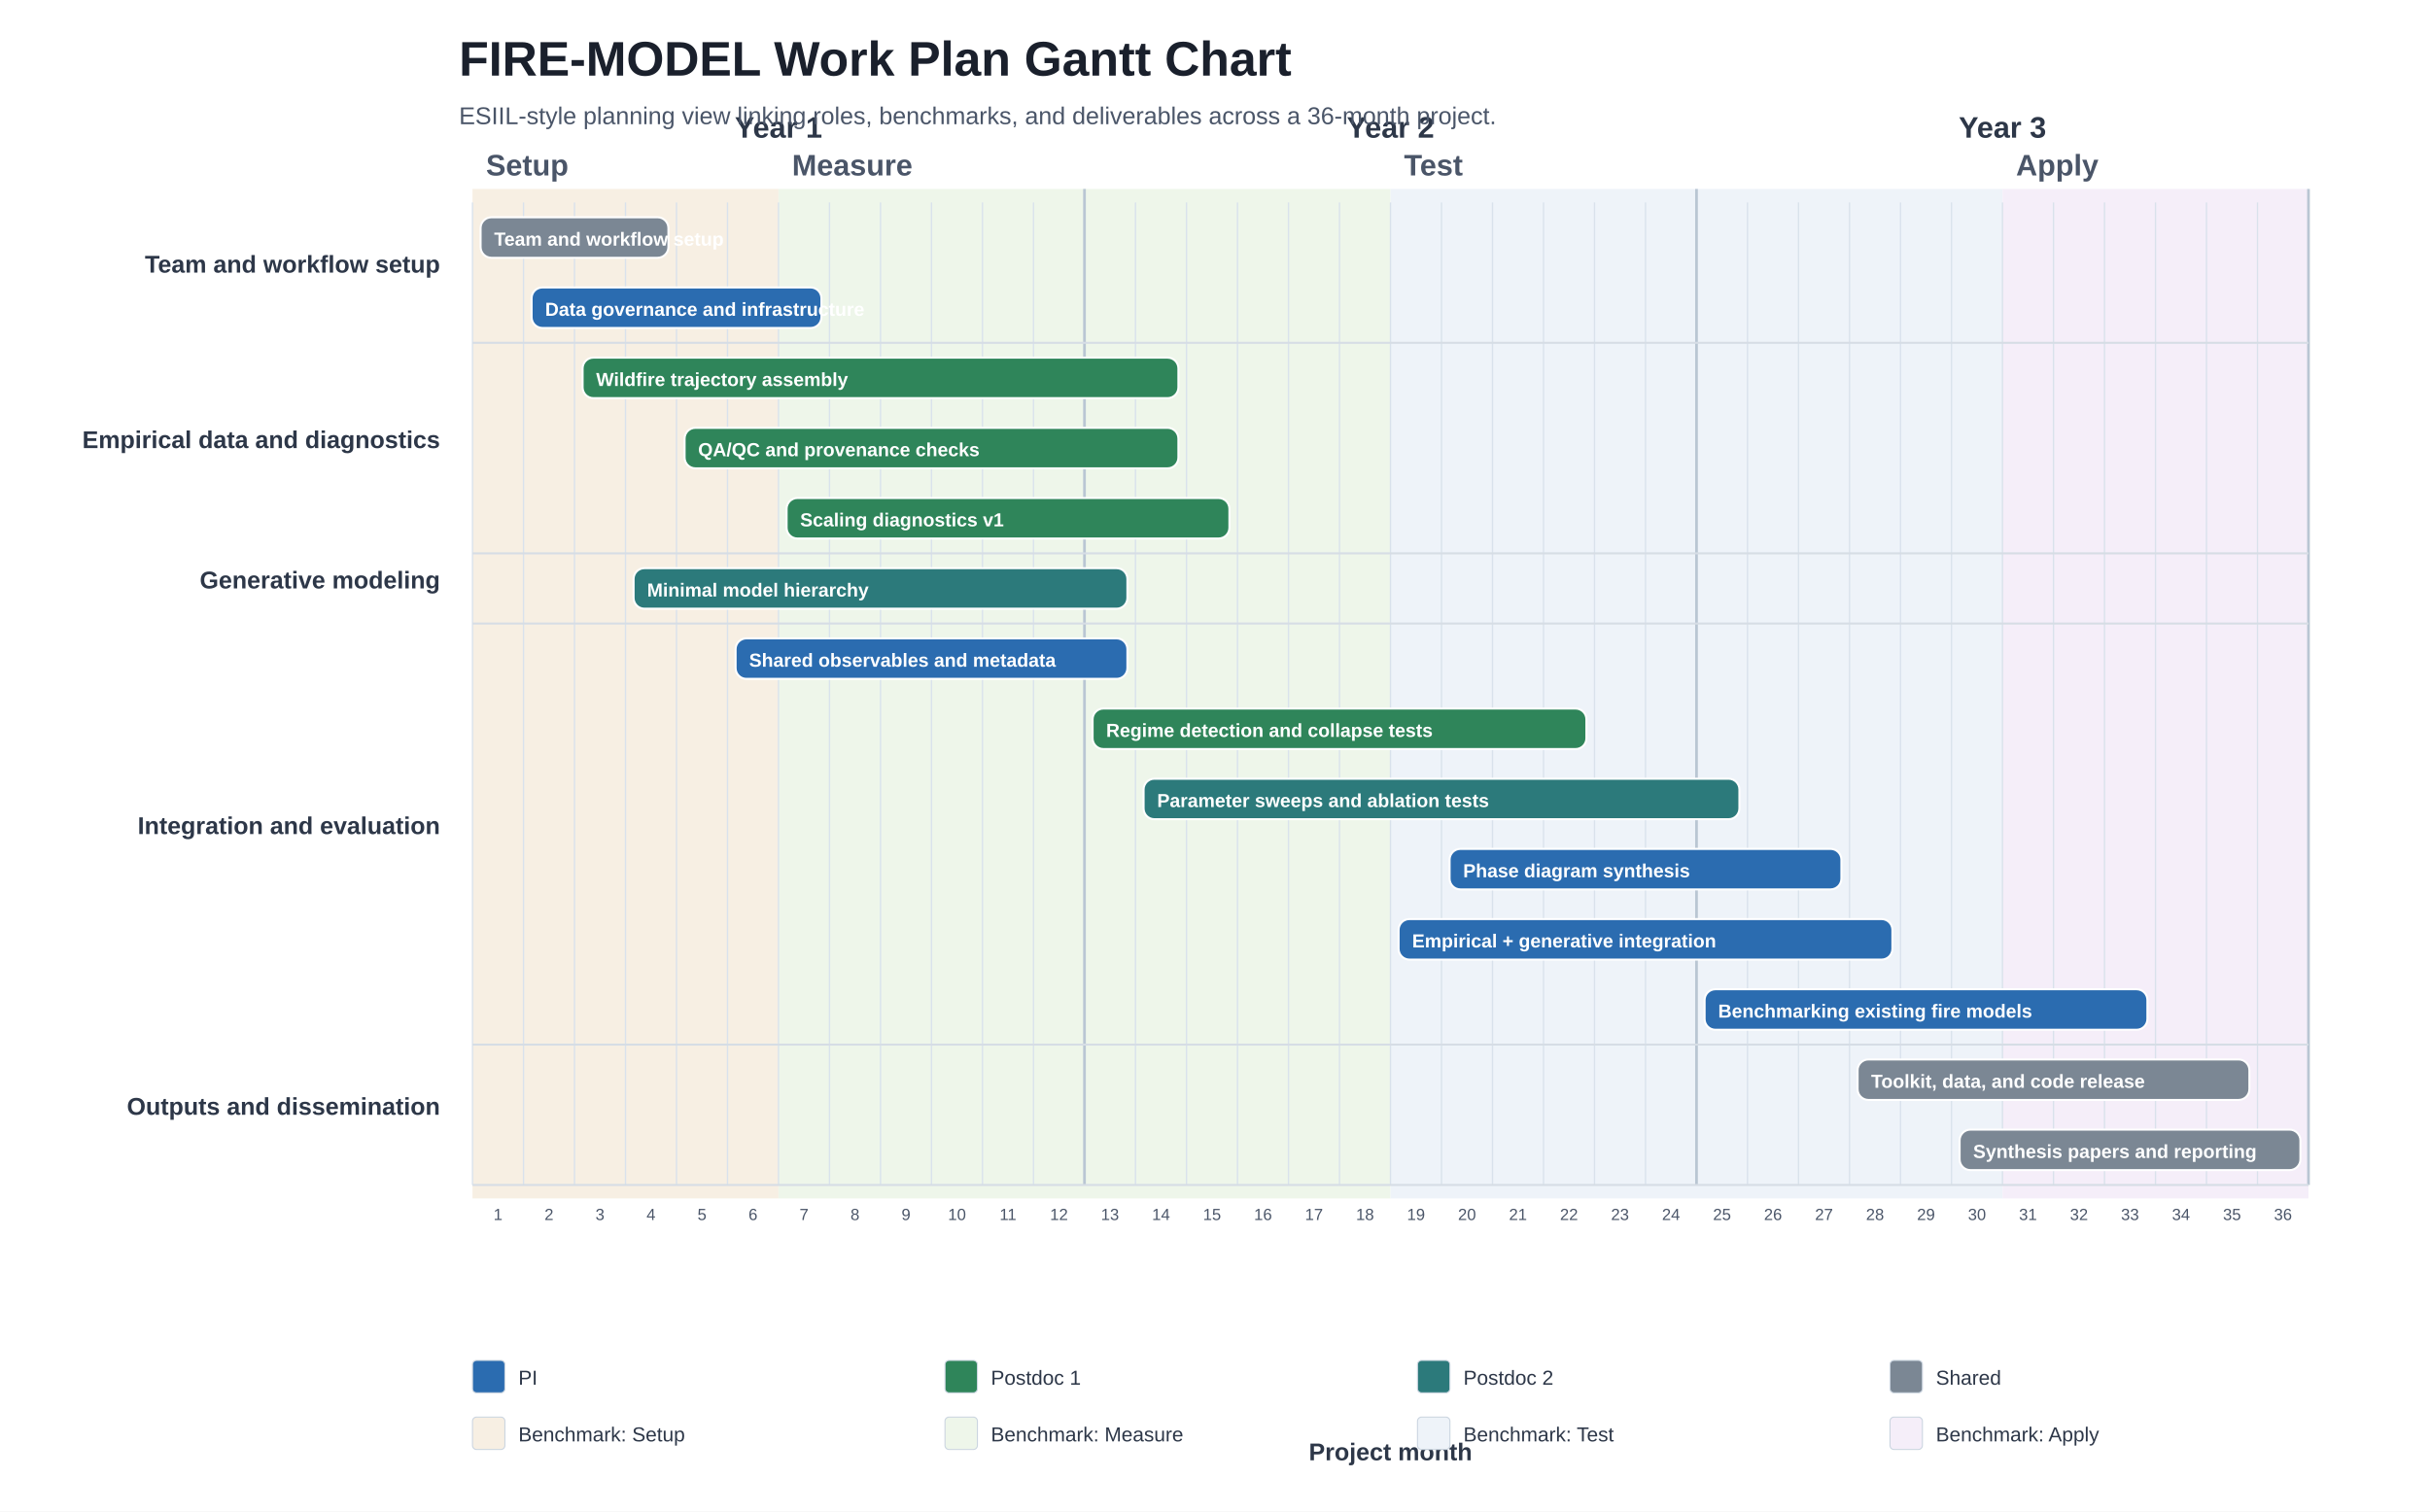
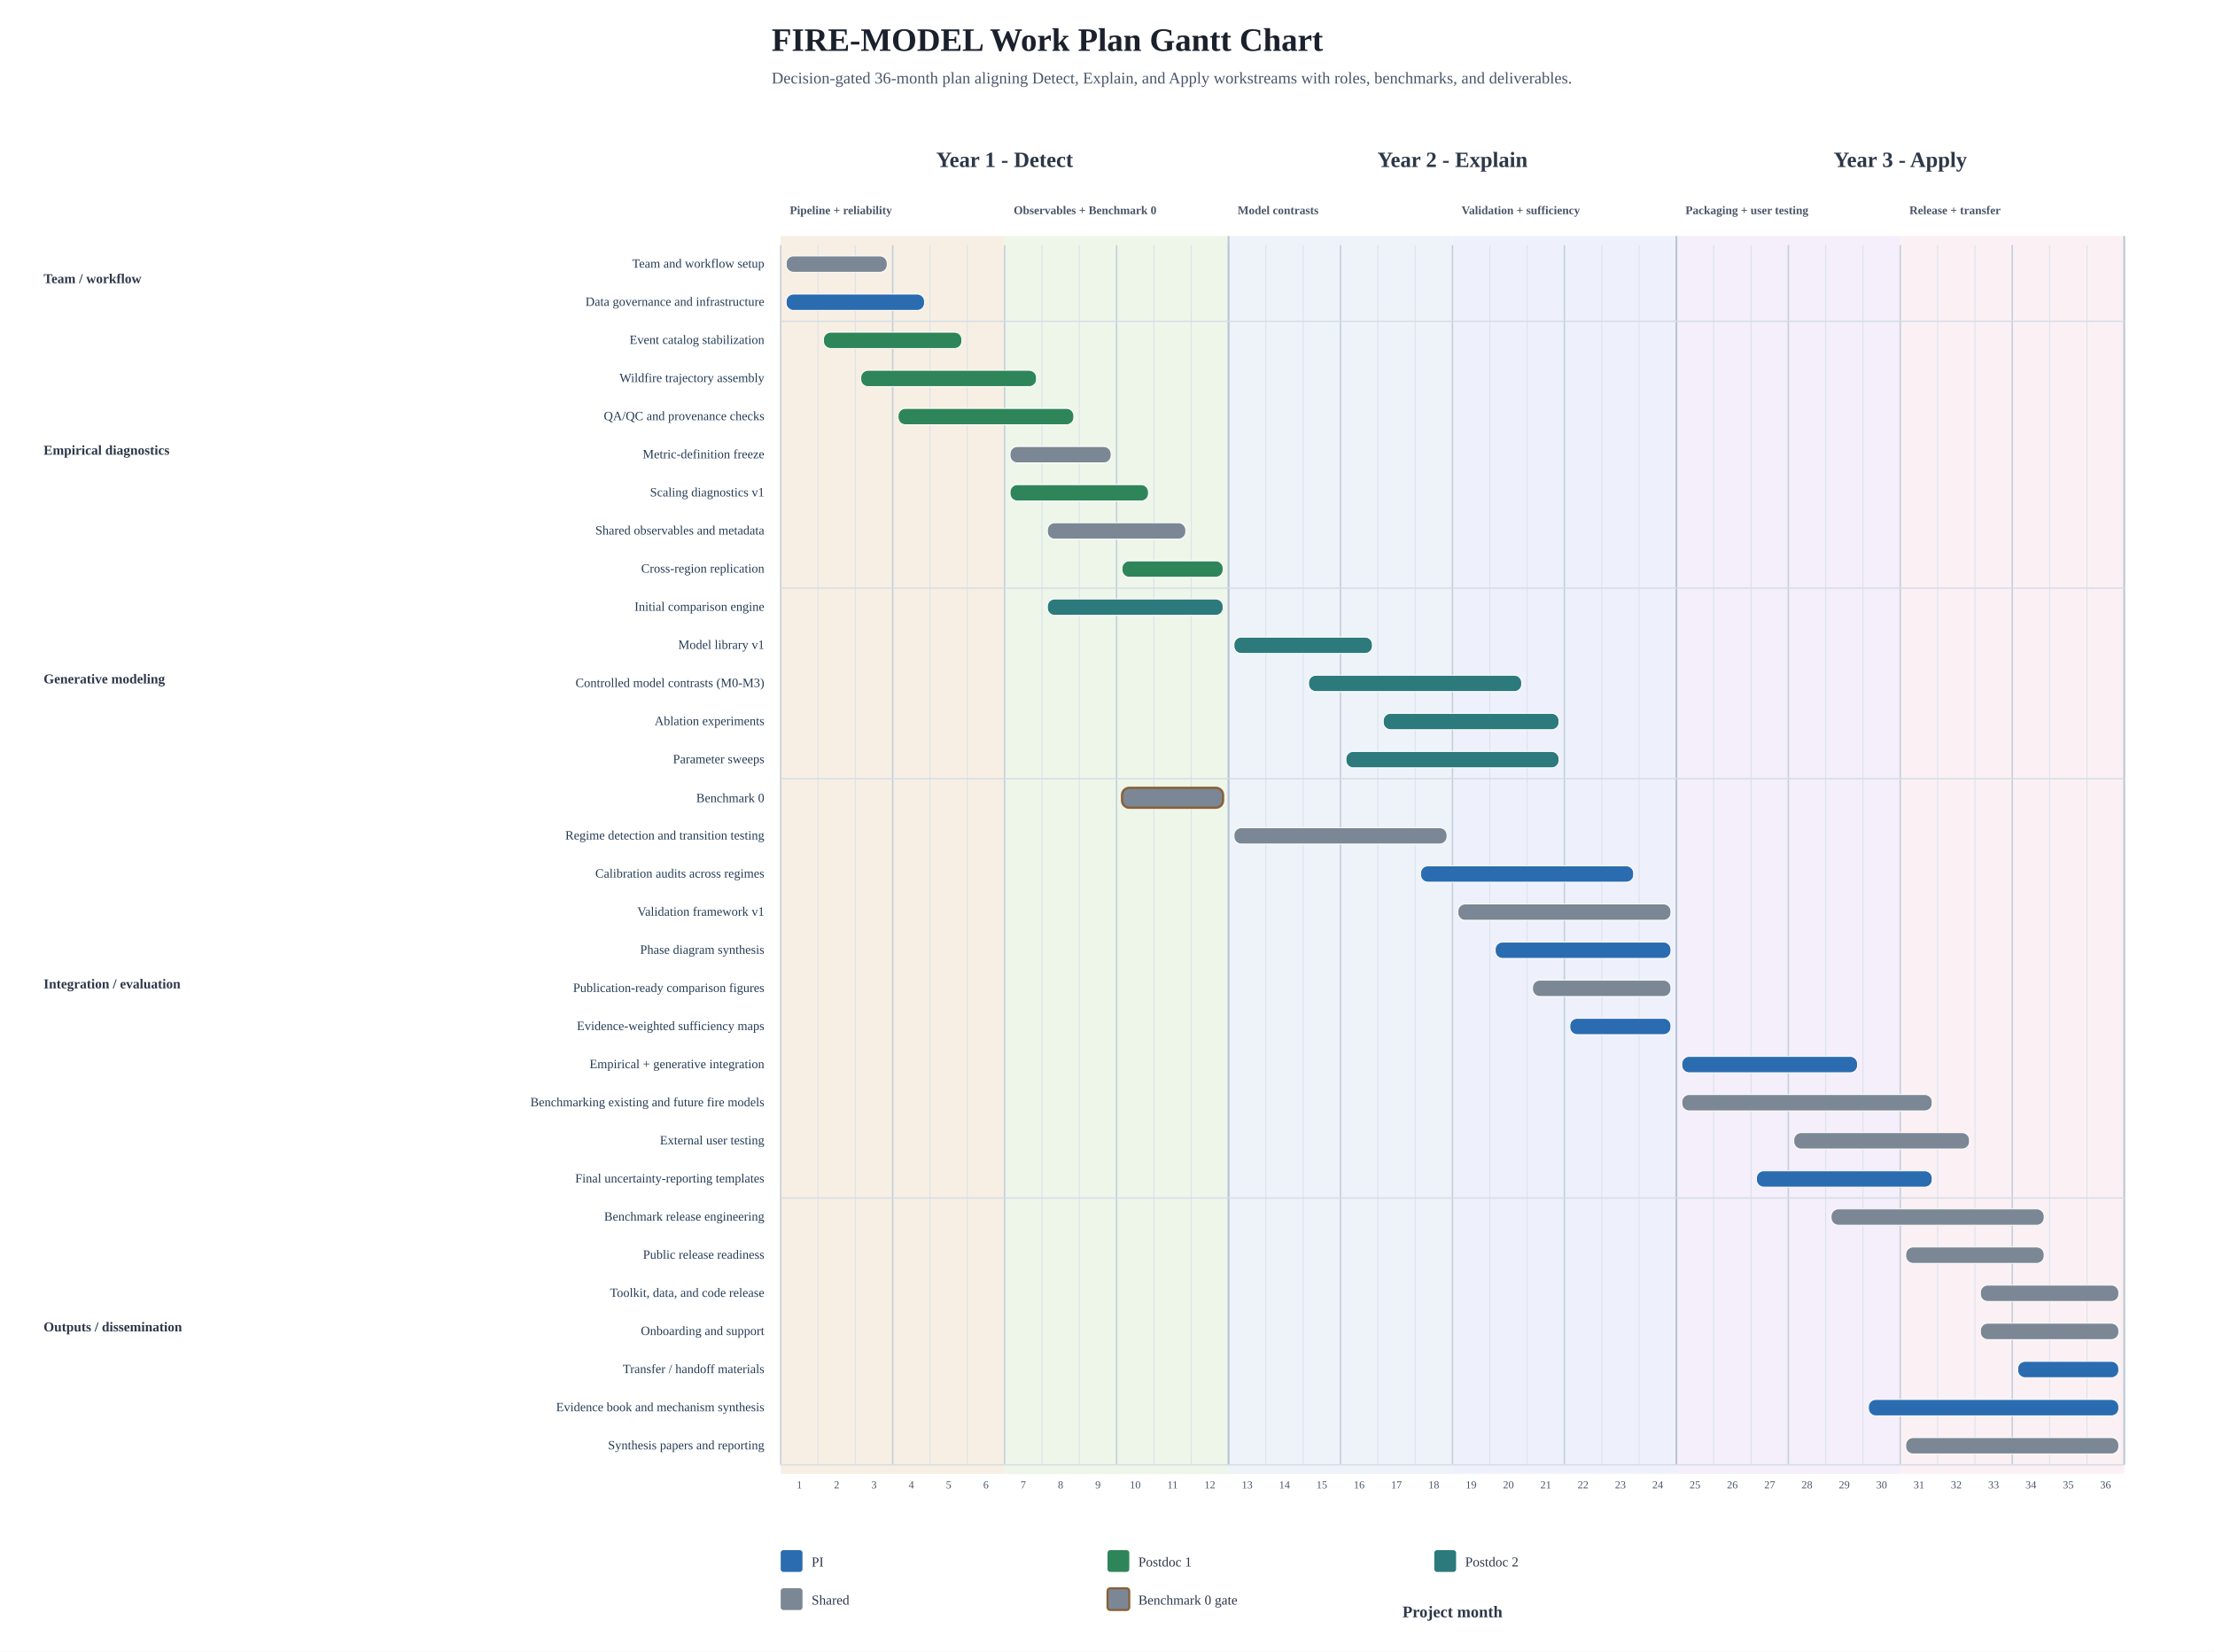
- <svg xmlns="http://www.w3.org/2000/svg" width="1800" height="1120" viewBox="0 0 1800 1120">
+ <svg xmlns="http://www.w3.org/2000/svg" width="2440" height="1820" viewBox="0 0 2440 1820">
  <rect width="100%" height="100%" fill="#ffffff" />
-   <rect x="350.00" y="140.00" width="226.67" height="748.00" fill="#f7efe3" stroke="none" stroke-width="0" rx="0" />
-   <text x="360.00" y="130.00" fill="#4a5568" font-family="Arial, Helvetica, sans-serif" font-size="22" font-weight="700" text-anchor="start">Setup</text>
-   <rect x="576.67" y="140.00" width="453.33" height="748.00" fill="#eef6ea" stroke="none" stroke-width="0" rx="0" />
-   <text x="586.67" y="130.00" fill="#4a5568" font-family="Arial, Helvetica, sans-serif" font-size="22" font-weight="700" text-anchor="start">Measure</text>
-   <rect x="1030.00" y="140.00" width="453.33" height="748.00" fill="#eef3f9" stroke="none" stroke-width="0" rx="0" />
-   <text x="1040.00" y="130.00" fill="#4a5568" font-family="Arial, Helvetica, sans-serif" font-size="22" font-weight="700" text-anchor="start">Test</text>
-   <rect x="1483.33" y="140.00" width="226.67" height="748.00" fill="#f5eef9" stroke="none" stroke-width="0" rx="0" />
-   <text x="1493.33" y="130.00" fill="#4a5568" font-family="Arial, Helvetica, sans-serif" font-size="22" font-weight="700" text-anchor="start">Apply</text>
-   <line x1="350.00" y1="150.00" x2="350.00" y2="878.00" stroke="#d9e2ec" stroke-width="1" />
-   <text x="368.89" y="904.00" fill="#4a5568" font-family="Arial, Helvetica, sans-serif" font-size="12" font-weight="400" text-anchor="middle">1</text>
-   <line x1="387.78" y1="150.00" x2="387.78" y2="878.00" stroke="#d9e2ec" stroke-width="1" />
-   <text x="406.67" y="904.00" fill="#4a5568" font-family="Arial, Helvetica, sans-serif" font-size="12" font-weight="400" text-anchor="middle">2</text>
-   <line x1="425.56" y1="150.00" x2="425.56" y2="878.00" stroke="#d9e2ec" stroke-width="1" />
-   <text x="444.44" y="904.00" fill="#4a5568" font-family="Arial, Helvetica, sans-serif" font-size="12" font-weight="400" text-anchor="middle">3</text>
-   <line x1="463.33" y1="150.00" x2="463.33" y2="878.00" stroke="#d9e2ec" stroke-width="1" />
-   <text x="482.22" y="904.00" fill="#4a5568" font-family="Arial, Helvetica, sans-serif" font-size="12" font-weight="400" text-anchor="middle">4</text>
-   <line x1="501.11" y1="150.00" x2="501.11" y2="878.00" stroke="#d9e2ec" stroke-width="1" />
-   <text x="520.00" y="904.00" fill="#4a5568" font-family="Arial, Helvetica, sans-serif" font-size="12" font-weight="400" text-anchor="middle">5</text>
-   <line x1="538.89" y1="150.00" x2="538.89" y2="878.00" stroke="#d9e2ec" stroke-width="1" />
-   <text x="557.78" y="904.00" fill="#4a5568" font-family="Arial, Helvetica, sans-serif" font-size="12" font-weight="400" text-anchor="middle">6</text>
-   <line x1="576.67" y1="150.00" x2="576.67" y2="878.00" stroke="#d9e2ec" stroke-width="1" />
-   <text x="595.56" y="904.00" fill="#4a5568" font-family="Arial, Helvetica, sans-serif" font-size="12" font-weight="400" text-anchor="middle">7</text>
-   <line x1="614.44" y1="150.00" x2="614.44" y2="878.00" stroke="#d9e2ec" stroke-width="1" />
-   <text x="633.33" y="904.00" fill="#4a5568" font-family="Arial, Helvetica, sans-serif" font-size="12" font-weight="400" text-anchor="middle">8</text>
-   <line x1="652.22" y1="150.00" x2="652.22" y2="878.00" stroke="#d9e2ec" stroke-width="1" />
-   <text x="671.11" y="904.00" fill="#4a5568" font-family="Arial, Helvetica, sans-serif" font-size="12" font-weight="400" text-anchor="middle">9</text>
-   <line x1="690.00" y1="150.00" x2="690.00" y2="878.00" stroke="#d9e2ec" stroke-width="1" />
-   <text x="708.89" y="904.00" fill="#4a5568" font-family="Arial, Helvetica, sans-serif" font-size="12" font-weight="400" text-anchor="middle">10</text>
-   <line x1="727.78" y1="150.00" x2="727.78" y2="878.00" stroke="#d9e2ec" stroke-width="1" />
-   <text x="746.67" y="904.00" fill="#4a5568" font-family="Arial, Helvetica, sans-serif" font-size="12" font-weight="400" text-anchor="middle">11</text>
-   <line x1="765.56" y1="150.00" x2="765.56" y2="878.00" stroke="#d9e2ec" stroke-width="1" />
-   <text x="784.44" y="904.00" fill="#4a5568" font-family="Arial, Helvetica, sans-serif" font-size="12" font-weight="400" text-anchor="middle">12</text>
-   <line x1="803.33" y1="150.00" x2="803.33" y2="878.00" stroke="#d9e2ec" stroke-width="1" />
-   <text x="822.22" y="904.00" fill="#4a5568" font-family="Arial, Helvetica, sans-serif" font-size="12" font-weight="400" text-anchor="middle">13</text>
-   <line x1="841.11" y1="150.00" x2="841.11" y2="878.00" stroke="#d9e2ec" stroke-width="1" />
-   <text x="860.00" y="904.00" fill="#4a5568" font-family="Arial, Helvetica, sans-serif" font-size="12" font-weight="400" text-anchor="middle">14</text>
-   <line x1="878.89" y1="150.00" x2="878.89" y2="878.00" stroke="#d9e2ec" stroke-width="1" />
-   <text x="897.78" y="904.00" fill="#4a5568" font-family="Arial, Helvetica, sans-serif" font-size="12" font-weight="400" text-anchor="middle">15</text>
-   <line x1="916.67" y1="150.00" x2="916.67" y2="878.00" stroke="#d9e2ec" stroke-width="1" />
-   <text x="935.56" y="904.00" fill="#4a5568" font-family="Arial, Helvetica, sans-serif" font-size="12" font-weight="400" text-anchor="middle">16</text>
-   <line x1="954.44" y1="150.00" x2="954.44" y2="878.00" stroke="#d9e2ec" stroke-width="1" />
-   <text x="973.33" y="904.00" fill="#4a5568" font-family="Arial, Helvetica, sans-serif" font-size="12" font-weight="400" text-anchor="middle">17</text>
-   <line x1="992.22" y1="150.00" x2="992.22" y2="878.00" stroke="#d9e2ec" stroke-width="1" />
-   <text x="1011.11" y="904.00" fill="#4a5568" font-family="Arial, Helvetica, sans-serif" font-size="12" font-weight="400" text-anchor="middle">18</text>
-   <line x1="1030.00" y1="150.00" x2="1030.00" y2="878.00" stroke="#d9e2ec" stroke-width="1" />
-   <text x="1048.89" y="904.00" fill="#4a5568" font-family="Arial, Helvetica, sans-serif" font-size="12" font-weight="400" text-anchor="middle">19</text>
-   <line x1="1067.78" y1="150.00" x2="1067.78" y2="878.00" stroke="#d9e2ec" stroke-width="1" />
-   <text x="1086.67" y="904.00" fill="#4a5568" font-family="Arial, Helvetica, sans-serif" font-size="12" font-weight="400" text-anchor="middle">20</text>
-   <line x1="1105.56" y1="150.00" x2="1105.56" y2="878.00" stroke="#d9e2ec" stroke-width="1" />
-   <text x="1124.44" y="904.00" fill="#4a5568" font-family="Arial, Helvetica, sans-serif" font-size="12" font-weight="400" text-anchor="middle">21</text>
-   <line x1="1143.33" y1="150.00" x2="1143.33" y2="878.00" stroke="#d9e2ec" stroke-width="1" />
-   <text x="1162.22" y="904.00" fill="#4a5568" font-family="Arial, Helvetica, sans-serif" font-size="12" font-weight="400" text-anchor="middle">22</text>
-   <line x1="1181.11" y1="150.00" x2="1181.11" y2="878.00" stroke="#d9e2ec" stroke-width="1" />
-   <text x="1200.00" y="904.00" fill="#4a5568" font-family="Arial, Helvetica, sans-serif" font-size="12" font-weight="400" text-anchor="middle">23</text>
-   <line x1="1218.89" y1="150.00" x2="1218.89" y2="878.00" stroke="#d9e2ec" stroke-width="1" />
-   <text x="1237.78" y="904.00" fill="#4a5568" font-family="Arial, Helvetica, sans-serif" font-size="12" font-weight="400" text-anchor="middle">24</text>
-   <line x1="1256.67" y1="150.00" x2="1256.67" y2="878.00" stroke="#d9e2ec" stroke-width="1" />
-   <text x="1275.56" y="904.00" fill="#4a5568" font-family="Arial, Helvetica, sans-serif" font-size="12" font-weight="400" text-anchor="middle">25</text>
-   <line x1="1294.44" y1="150.00" x2="1294.44" y2="878.00" stroke="#d9e2ec" stroke-width="1" />
-   <text x="1313.33" y="904.00" fill="#4a5568" font-family="Arial, Helvetica, sans-serif" font-size="12" font-weight="400" text-anchor="middle">26</text>
-   <line x1="1332.22" y1="150.00" x2="1332.22" y2="878.00" stroke="#d9e2ec" stroke-width="1" />
-   <text x="1351.11" y="904.00" fill="#4a5568" font-family="Arial, Helvetica, sans-serif" font-size="12" font-weight="400" text-anchor="middle">27</text>
-   <line x1="1370.00" y1="150.00" x2="1370.00" y2="878.00" stroke="#d9e2ec" stroke-width="1" />
-   <text x="1388.89" y="904.00" fill="#4a5568" font-family="Arial, Helvetica, sans-serif" font-size="12" font-weight="400" text-anchor="middle">28</text>
-   <line x1="1407.78" y1="150.00" x2="1407.78" y2="878.00" stroke="#d9e2ec" stroke-width="1" />
-   <text x="1426.67" y="904.00" fill="#4a5568" font-family="Arial, Helvetica, sans-serif" font-size="12" font-weight="400" text-anchor="middle">29</text>
-   <line x1="1445.56" y1="150.00" x2="1445.56" y2="878.00" stroke="#d9e2ec" stroke-width="1" />
-   <text x="1464.44" y="904.00" fill="#4a5568" font-family="Arial, Helvetica, sans-serif" font-size="12" font-weight="400" text-anchor="middle">30</text>
-   <line x1="1483.33" y1="150.00" x2="1483.33" y2="878.00" stroke="#d9e2ec" stroke-width="1" />
-   <text x="1502.22" y="904.00" fill="#4a5568" font-family="Arial, Helvetica, sans-serif" font-size="12" font-weight="400" text-anchor="middle">31</text>
-   <line x1="1521.11" y1="150.00" x2="1521.11" y2="878.00" stroke="#d9e2ec" stroke-width="1" />
-   <text x="1540.00" y="904.00" fill="#4a5568" font-family="Arial, Helvetica, sans-serif" font-size="12" font-weight="400" text-anchor="middle">32</text>
-   <line x1="1558.89" y1="150.00" x2="1558.89" y2="878.00" stroke="#d9e2ec" stroke-width="1" />
-   <text x="1577.78" y="904.00" fill="#4a5568" font-family="Arial, Helvetica, sans-serif" font-size="12" font-weight="400" text-anchor="middle">33</text>
-   <line x1="1596.67" y1="150.00" x2="1596.67" y2="878.00" stroke="#d9e2ec" stroke-width="1" />
-   <text x="1615.56" y="904.00" fill="#4a5568" font-family="Arial, Helvetica, sans-serif" font-size="12" font-weight="400" text-anchor="middle">34</text>
-   <line x1="1634.44" y1="150.00" x2="1634.44" y2="878.00" stroke="#d9e2ec" stroke-width="1" />
-   <text x="1653.33" y="904.00" fill="#4a5568" font-family="Arial, Helvetica, sans-serif" font-size="12" font-weight="400" text-anchor="middle">35</text>
-   <line x1="1672.22" y1="150.00" x2="1672.22" y2="878.00" stroke="#d9e2ec" stroke-width="1" />
-   <text x="1691.11" y="904.00" fill="#4a5568" font-family="Arial, Helvetica, sans-serif" font-size="12" font-weight="400" text-anchor="middle">36</text>
-   <line x1="803.33" y1="140.00" x2="803.33" y2="878.00" stroke="#b9c6d3" stroke-width="2" />
-   <line x1="1256.67" y1="140.00" x2="1256.67" y2="878.00" stroke="#b9c6d3" stroke-width="2" />
-   <line x1="1710.00" y1="140.00" x2="1710.00" y2="878.00" stroke="#b9c6d3" stroke-width="2" />
-   <text x="576.67" y="102.00" fill="#2d3748" font-family="Arial, Helvetica, sans-serif" font-size="22" font-weight="700" text-anchor="middle">Year 1</text>
-   <text x="1030.00" y="102.00" fill="#2d3748" font-family="Arial, Helvetica, sans-serif" font-size="22" font-weight="700" text-anchor="middle">Year 2</text>
-   <text x="1483.33" y="102.00" fill="#2d3748" font-family="Arial, Helvetica, sans-serif" font-size="22" font-weight="700" text-anchor="middle">Year 3</text>
-   <text x="326.00" y="202.00" fill="#2d3748" font-family="Arial, Helvetica, sans-serif" font-size="18" font-weight="700" text-anchor="end">Team and workflow setup</text>
-   <line x1="350.00" y1="254.00" x2="1710.00" y2="254.00" stroke="#d6dde5" stroke-width="1.5" />
-   <text x="326.00" y="332.00" fill="#2d3748" font-family="Arial, Helvetica, sans-serif" font-size="18" font-weight="700" text-anchor="end">Empirical data and diagnostics</text>
-   <line x1="350.00" y1="410.00" x2="1710.00" y2="410.00" stroke="#d6dde5" stroke-width="1.5" />
-   <text x="326.00" y="436.00" fill="#2d3748" font-family="Arial, Helvetica, sans-serif" font-size="18" font-weight="700" text-anchor="end">Generative modeling</text>
-   <line x1="350.00" y1="462.00" x2="1710.00" y2="462.00" stroke="#d6dde5" stroke-width="1.5" />
-   <text x="326.00" y="618.00" fill="#2d3748" font-family="Arial, Helvetica, sans-serif" font-size="18" font-weight="700" text-anchor="end">Integration and evaluation</text>
-   <line x1="350.00" y1="774.00" x2="1710.00" y2="774.00" stroke="#d6dde5" stroke-width="1.5" />
-   <text x="326.00" y="826.00" fill="#2d3748" font-family="Arial, Helvetica, sans-serif" font-size="18" font-weight="700" text-anchor="end">Outputs and dissemination</text>
-   <line x1="350.00" y1="878.00" x2="1710.00" y2="878.00" stroke="#d6dde5" stroke-width="1.5" />
-   <rect x="356.00" y="161.00" width="139.11" height="30.00" fill="#7b8794" stroke="#ffffff" stroke-width="1.5" rx="8" />
-   <text x="366.00" y="182.00" fill="#ffffff" font-family="Arial, Helvetica, sans-serif" font-size="14" font-weight="700" text-anchor="start">Team and workflow setup</text>
-   <rect x="393.78" y="213.00" width="214.67" height="30.00" fill="#2b6cb0" stroke="#ffffff" stroke-width="1.5" rx="8" />
-   <text x="403.78" y="234.00" fill="#ffffff" font-family="Arial, Helvetica, sans-serif" font-size="14" font-weight="700" text-anchor="start">Data governance and infrastructure</text>
-   <rect x="431.56" y="265.00" width="441.33" height="30.00" fill="#2f855a" stroke="#ffffff" stroke-width="1.5" rx="8" />
-   <text x="441.56" y="286.00" fill="#ffffff" font-family="Arial, Helvetica, sans-serif" font-size="14" font-weight="700" text-anchor="start">Wildfire trajectory assembly</text>
-   <rect x="507.11" y="317.00" width="365.78" height="30.00" fill="#2f855a" stroke="#ffffff" stroke-width="1.5" rx="8" />
-   <text x="517.11" y="338.00" fill="#ffffff" font-family="Arial, Helvetica, sans-serif" font-size="14" font-weight="700" text-anchor="start">QA/QC and provenance checks</text>
-   <rect x="582.67" y="369.00" width="328.00" height="30.00" fill="#2f855a" stroke="#ffffff" stroke-width="1.5" rx="8" />
-   <text x="592.67" y="390.00" fill="#ffffff" font-family="Arial, Helvetica, sans-serif" font-size="14" font-weight="700" text-anchor="start">Scaling diagnostics v1</text>
-   <rect x="469.33" y="421.00" width="365.78" height="30.00" fill="#2c7a7b" stroke="#ffffff" stroke-width="1.5" rx="8" />
-   <text x="479.33" y="442.00" fill="#ffffff" font-family="Arial, Helvetica, sans-serif" font-size="14" font-weight="700" text-anchor="start">Minimal model hierarchy</text>
-   <rect x="544.89" y="473.00" width="290.22" height="30.00" fill="#2b6cb0" stroke="#ffffff" stroke-width="1.5" rx="8" />
-   <text x="554.89" y="494.00" fill="#ffffff" font-family="Arial, Helvetica, sans-serif" font-size="14" font-weight="700" text-anchor="start">Shared observables and metadata</text>
-   <rect x="809.33" y="525.00" width="365.78" height="30.00" fill="#2f855a" stroke="#ffffff" stroke-width="1.5" rx="8" />
-   <text x="819.33" y="546.00" fill="#ffffff" font-family="Arial, Helvetica, sans-serif" font-size="14" font-weight="700" text-anchor="start">Regime detection and collapse tests</text>
-   <rect x="847.11" y="577.00" width="441.33" height="30.00" fill="#2c7a7b" stroke="#ffffff" stroke-width="1.5" rx="8" />
-   <text x="857.11" y="598.00" fill="#ffffff" font-family="Arial, Helvetica, sans-serif" font-size="14" font-weight="700" text-anchor="start">Parameter sweeps and ablation tests</text>
-   <rect x="1073.78" y="629.00" width="290.22" height="30.00" fill="#2b6cb0" stroke="#ffffff" stroke-width="1.5" rx="8" />
-   <text x="1083.78" y="650.00" fill="#ffffff" font-family="Arial, Helvetica, sans-serif" font-size="14" font-weight="700" text-anchor="start">Phase diagram synthesis</text>
-   <rect x="1036.00" y="681.00" width="365.78" height="30.00" fill="#2b6cb0" stroke="#ffffff" stroke-width="1.5" rx="8" />
-   <text x="1046.00" y="702.00" fill="#ffffff" font-family="Arial, Helvetica, sans-serif" font-size="14" font-weight="700" text-anchor="start">Empirical + generative integration</text>
-   <rect x="1262.67" y="733.00" width="328.00" height="30.00" fill="#2b6cb0" stroke="#ffffff" stroke-width="1.5" rx="8" />
-   <text x="1272.67" y="754.00" fill="#ffffff" font-family="Arial, Helvetica, sans-serif" font-size="14" font-weight="700" text-anchor="start">Benchmarking existing fire models</text>
-   <rect x="1376.00" y="785.00" width="290.22" height="30.00" fill="#7b8794" stroke="#ffffff" stroke-width="1.5" rx="8" />
-   <text x="1386.00" y="806.00" fill="#ffffff" font-family="Arial, Helvetica, sans-serif" font-size="14" font-weight="700" text-anchor="start">Toolkit, data, and code release</text>
-   <rect x="1451.56" y="837.00" width="252.44" height="30.00" fill="#7b8794" stroke="#ffffff" stroke-width="1.5" rx="8" />
-   <text x="1461.56" y="858.00" fill="#ffffff" font-family="Arial, Helvetica, sans-serif" font-size="14" font-weight="700" text-anchor="start">Synthesis papers and reporting</text>
-   <text x="340.00" y="56.00" fill="#1a202c" font-family="Arial, Helvetica, sans-serif" font-size="36" font-weight="700" text-anchor="start">FIRE-MODEL Work Plan Gantt Chart</text>
-   <text x="340.00" y="92.00" fill="#4a5568" font-family="Arial, Helvetica, sans-serif" font-size="18" font-weight="400" text-anchor="start">ESIIL-style planning view linking roles, benchmarks, and deliverables across a 36-month project.</text>
-   <text x="1030.00" y="1082.00" fill="#2d3748" font-family="Arial, Helvetica, sans-serif" font-size="18" font-weight="700" text-anchor="middle">Project month</text>
-   <rect x="350.00" y="1008.00" width="24.00" height="24.00" fill="#2b6cb0" stroke="#cbd5e0" stroke-width="0.8" rx="3" />
-   <text x="384.00" y="1026.00" fill="#2d3748" font-family="Arial, Helvetica, sans-serif" font-size="15" font-weight="400" text-anchor="start">PI</text>
-   <rect x="700.00" y="1008.00" width="24.00" height="24.00" fill="#2f855a" stroke="#cbd5e0" stroke-width="0.8" rx="3" />
-   <text x="734.00" y="1026.00" fill="#2d3748" font-family="Arial, Helvetica, sans-serif" font-size="15" font-weight="400" text-anchor="start">Postdoc 1</text>
-   <rect x="1050.00" y="1008.00" width="24.00" height="24.00" fill="#2c7a7b" stroke="#cbd5e0" stroke-width="0.8" rx="3" />
-   <text x="1084.00" y="1026.00" fill="#2d3748" font-family="Arial, Helvetica, sans-serif" font-size="15" font-weight="400" text-anchor="start">Postdoc 2</text>
-   <rect x="1400.00" y="1008.00" width="24.00" height="24.00" fill="#7b8794" stroke="#cbd5e0" stroke-width="0.8" rx="3" />
-   <text x="1434.00" y="1026.00" fill="#2d3748" font-family="Arial, Helvetica, sans-serif" font-size="15" font-weight="400" text-anchor="start">Shared</text>
-   <rect x="350.00" y="1050.00" width="24.00" height="24.00" fill="#f7efe3" stroke="#cbd5e0" stroke-width="0.8" rx="3" />
-   <text x="384.00" y="1068.00" fill="#2d3748" font-family="Arial, Helvetica, sans-serif" font-size="15" font-weight="400" text-anchor="start">Benchmark: Setup</text>
-   <rect x="700.00" y="1050.00" width="24.00" height="24.00" fill="#eef6ea" stroke="#cbd5e0" stroke-width="0.8" rx="3" />
-   <text x="734.00" y="1068.00" fill="#2d3748" font-family="Arial, Helvetica, sans-serif" font-size="15" font-weight="400" text-anchor="start">Benchmark: Measure</text>
-   <rect x="1050.00" y="1050.00" width="24.00" height="24.00" fill="#eef3f9" stroke="#cbd5e0" stroke-width="0.8" rx="3" />
-   <text x="1084.00" y="1068.00" fill="#2d3748" font-family="Arial, Helvetica, sans-serif" font-size="15" font-weight="400" text-anchor="start">Benchmark: Test</text>
-   <rect x="1400.00" y="1050.00" width="24.00" height="24.00" fill="#f5eef9" stroke="#cbd5e0" stroke-width="0.8" rx="3" />
-   <text x="1434.00" y="1068.00" fill="#2d3748" font-family="Arial, Helvetica, sans-serif" font-size="15" font-weight="400" text-anchor="start">Benchmark: Apply</text>
+   <rect x="860.00" y="260.00" width="246.67" height="1364.00" fill="#f7efe3" stroke="none" stroke-width="0" rx="0" />
+   <text x="870.00" y="236.00" fill="#4a5568" font-family="Times New Roman, Georgia, serif" font-size="13" font-weight="700" text-anchor="start">Pipeline + reliability</text>
+   <rect x="1106.67" y="260.00" width="246.67" height="1364.00" fill="#eef6ea" stroke="none" stroke-width="0" rx="0" />
+   <text x="1116.67" y="236.00" fill="#4a5568" font-family="Times New Roman, Georgia, serif" font-size="13" font-weight="700" text-anchor="start">Observables + Benchmark 0</text>
+   <rect x="1353.33" y="260.00" width="246.67" height="1364.00" fill="#eef3f9" stroke="none" stroke-width="0" rx="0" />
+   <text x="1363.33" y="236.00" fill="#4a5568" font-family="Times New Roman, Georgia, serif" font-size="13" font-weight="700" text-anchor="start">Model contrasts</text>
+   <rect x="1600.00" y="260.00" width="246.67" height="1364.00" fill="#eef1fb" stroke="none" stroke-width="0" rx="0" />
+   <text x="1610.00" y="236.00" fill="#4a5568" font-family="Times New Roman, Georgia, serif" font-size="13" font-weight="700" text-anchor="start">Validation + sufficiency</text>
+   <rect x="1846.67" y="260.00" width="246.67" height="1364.00" fill="#f4effa" stroke="none" stroke-width="0" rx="0" />
+   <text x="1856.67" y="236.00" fill="#4a5568" font-family="Times New Roman, Georgia, serif" font-size="13" font-weight="700" text-anchor="start">Packaging + user testing</text>
+   <rect x="2093.33" y="260.00" width="246.67" height="1364.00" fill="#fbf1f4" stroke="none" stroke-width="0" rx="0" />
+   <text x="2103.33" y="236.00" fill="#4a5568" font-family="Times New Roman, Georgia, serif" font-size="13" font-weight="700" text-anchor="start">Release + transfer</text>
+   <line x1="860.00" y1="270.00" x2="860.00" y2="1614.00" stroke="#c3d0dc" stroke-width="1.6" />
+   <text x="880.56" y="1640.00" fill="#4a5568" font-family="Times New Roman, Georgia, serif" font-size="12" font-weight="400" text-anchor="middle">1</text>
+   <line x1="901.11" y1="270.00" x2="901.11" y2="1614.00" stroke="#d9e2ec" stroke-width="1" />
+   <text x="921.67" y="1640.00" fill="#4a5568" font-family="Times New Roman, Georgia, serif" font-size="12" font-weight="400" text-anchor="middle">2</text>
+   <line x1="942.22" y1="270.00" x2="942.22" y2="1614.00" stroke="#d9e2ec" stroke-width="1" />
+   <text x="962.78" y="1640.00" fill="#4a5568" font-family="Times New Roman, Georgia, serif" font-size="12" font-weight="400" text-anchor="middle">3</text>
+   <line x1="983.33" y1="270.00" x2="983.33" y2="1614.00" stroke="#c3d0dc" stroke-width="1.6" />
+   <text x="1003.89" y="1640.00" fill="#4a5568" font-family="Times New Roman, Georgia, serif" font-size="12" font-weight="400" text-anchor="middle">4</text>
+   <line x1="1024.44" y1="270.00" x2="1024.44" y2="1614.00" stroke="#d9e2ec" stroke-width="1" />
+   <text x="1045.00" y="1640.00" fill="#4a5568" font-family="Times New Roman, Georgia, serif" font-size="12" font-weight="400" text-anchor="middle">5</text>
+   <line x1="1065.56" y1="270.00" x2="1065.56" y2="1614.00" stroke="#d9e2ec" stroke-width="1" />
+   <text x="1086.11" y="1640.00" fill="#4a5568" font-family="Times New Roman, Georgia, serif" font-size="12" font-weight="400" text-anchor="middle">6</text>
+   <line x1="1106.67" y1="270.00" x2="1106.67" y2="1614.00" stroke="#c3d0dc" stroke-width="1.6" />
+   <text x="1127.22" y="1640.00" fill="#4a5568" font-family="Times New Roman, Georgia, serif" font-size="12" font-weight="400" text-anchor="middle">7</text>
+   <line x1="1147.78" y1="270.00" x2="1147.78" y2="1614.00" stroke="#d9e2ec" stroke-width="1" />
+   <text x="1168.33" y="1640.00" fill="#4a5568" font-family="Times New Roman, Georgia, serif" font-size="12" font-weight="400" text-anchor="middle">8</text>
+   <line x1="1188.89" y1="270.00" x2="1188.89" y2="1614.00" stroke="#d9e2ec" stroke-width="1" />
+   <text x="1209.44" y="1640.00" fill="#4a5568" font-family="Times New Roman, Georgia, serif" font-size="12" font-weight="400" text-anchor="middle">9</text>
+   <line x1="1230.00" y1="270.00" x2="1230.00" y2="1614.00" stroke="#c3d0dc" stroke-width="1.6" />
+   <text x="1250.56" y="1640.00" fill="#4a5568" font-family="Times New Roman, Georgia, serif" font-size="12" font-weight="400" text-anchor="middle">10</text>
+   <line x1="1271.11" y1="270.00" x2="1271.11" y2="1614.00" stroke="#d9e2ec" stroke-width="1" />
+   <text x="1291.67" y="1640.00" fill="#4a5568" font-family="Times New Roman, Georgia, serif" font-size="12" font-weight="400" text-anchor="middle">11</text>
+   <line x1="1312.22" y1="270.00" x2="1312.22" y2="1614.00" stroke="#d9e2ec" stroke-width="1" />
+   <text x="1332.78" y="1640.00" fill="#4a5568" font-family="Times New Roman, Georgia, serif" font-size="12" font-weight="400" text-anchor="middle">12</text>
+   <line x1="1353.33" y1="270.00" x2="1353.33" y2="1614.00" stroke="#c3d0dc" stroke-width="1.6" />
+   <text x="1373.89" y="1640.00" fill="#4a5568" font-family="Times New Roman, Georgia, serif" font-size="12" font-weight="400" text-anchor="middle">13</text>
+   <line x1="1394.44" y1="270.00" x2="1394.44" y2="1614.00" stroke="#d9e2ec" stroke-width="1" />
+   <text x="1415.00" y="1640.00" fill="#4a5568" font-family="Times New Roman, Georgia, serif" font-size="12" font-weight="400" text-anchor="middle">14</text>
+   <line x1="1435.56" y1="270.00" x2="1435.56" y2="1614.00" stroke="#d9e2ec" stroke-width="1" />
+   <text x="1456.11" y="1640.00" fill="#4a5568" font-family="Times New Roman, Georgia, serif" font-size="12" font-weight="400" text-anchor="middle">15</text>
+   <line x1="1476.67" y1="270.00" x2="1476.67" y2="1614.00" stroke="#c3d0dc" stroke-width="1.6" />
+   <text x="1497.22" y="1640.00" fill="#4a5568" font-family="Times New Roman, Georgia, serif" font-size="12" font-weight="400" text-anchor="middle">16</text>
+   <line x1="1517.78" y1="270.00" x2="1517.78" y2="1614.00" stroke="#d9e2ec" stroke-width="1" />
+   <text x="1538.33" y="1640.00" fill="#4a5568" font-family="Times New Roman, Georgia, serif" font-size="12" font-weight="400" text-anchor="middle">17</text>
+   <line x1="1558.89" y1="270.00" x2="1558.89" y2="1614.00" stroke="#d9e2ec" stroke-width="1" />
+   <text x="1579.44" y="1640.00" fill="#4a5568" font-family="Times New Roman, Georgia, serif" font-size="12" font-weight="400" text-anchor="middle">18</text>
+   <line x1="1600.00" y1="270.00" x2="1600.00" y2="1614.00" stroke="#c3d0dc" stroke-width="1.6" />
+   <text x="1620.56" y="1640.00" fill="#4a5568" font-family="Times New Roman, Georgia, serif" font-size="12" font-weight="400" text-anchor="middle">19</text>
+   <line x1="1641.11" y1="270.00" x2="1641.11" y2="1614.00" stroke="#d9e2ec" stroke-width="1" />
+   <text x="1661.67" y="1640.00" fill="#4a5568" font-family="Times New Roman, Georgia, serif" font-size="12" font-weight="400" text-anchor="middle">20</text>
+   <line x1="1682.22" y1="270.00" x2="1682.22" y2="1614.00" stroke="#d9e2ec" stroke-width="1" />
+   <text x="1702.78" y="1640.00" fill="#4a5568" font-family="Times New Roman, Georgia, serif" font-size="12" font-weight="400" text-anchor="middle">21</text>
+   <line x1="1723.33" y1="270.00" x2="1723.33" y2="1614.00" stroke="#c3d0dc" stroke-width="1.6" />
+   <text x="1743.89" y="1640.00" fill="#4a5568" font-family="Times New Roman, Georgia, serif" font-size="12" font-weight="400" text-anchor="middle">22</text>
+   <line x1="1764.44" y1="270.00" x2="1764.44" y2="1614.00" stroke="#d9e2ec" stroke-width="1" />
+   <text x="1785.00" y="1640.00" fill="#4a5568" font-family="Times New Roman, Georgia, serif" font-size="12" font-weight="400" text-anchor="middle">23</text>
+   <line x1="1805.56" y1="270.00" x2="1805.56" y2="1614.00" stroke="#d9e2ec" stroke-width="1" />
+   <text x="1826.11" y="1640.00" fill="#4a5568" font-family="Times New Roman, Georgia, serif" font-size="12" font-weight="400" text-anchor="middle">24</text>
+   <line x1="1846.67" y1="270.00" x2="1846.67" y2="1614.00" stroke="#c3d0dc" stroke-width="1.6" />
+   <text x="1867.22" y="1640.00" fill="#4a5568" font-family="Times New Roman, Georgia, serif" font-size="12" font-weight="400" text-anchor="middle">25</text>
+   <line x1="1887.78" y1="270.00" x2="1887.78" y2="1614.00" stroke="#d9e2ec" stroke-width="1" />
+   <text x="1908.33" y="1640.00" fill="#4a5568" font-family="Times New Roman, Georgia, serif" font-size="12" font-weight="400" text-anchor="middle">26</text>
+   <line x1="1928.89" y1="270.00" x2="1928.89" y2="1614.00" stroke="#d9e2ec" stroke-width="1" />
+   <text x="1949.44" y="1640.00" fill="#4a5568" font-family="Times New Roman, Georgia, serif" font-size="12" font-weight="400" text-anchor="middle">27</text>
+   <line x1="1970.00" y1="270.00" x2="1970.00" y2="1614.00" stroke="#c3d0dc" stroke-width="1.6" />
+   <text x="1990.56" y="1640.00" fill="#4a5568" font-family="Times New Roman, Georgia, serif" font-size="12" font-weight="400" text-anchor="middle">28</text>
+   <line x1="2011.11" y1="270.00" x2="2011.11" y2="1614.00" stroke="#d9e2ec" stroke-width="1" />
+   <text x="2031.67" y="1640.00" fill="#4a5568" font-family="Times New Roman, Georgia, serif" font-size="12" font-weight="400" text-anchor="middle">29</text>
+   <line x1="2052.22" y1="270.00" x2="2052.22" y2="1614.00" stroke="#d9e2ec" stroke-width="1" />
+   <text x="2072.78" y="1640.00" fill="#4a5568" font-family="Times New Roman, Georgia, serif" font-size="12" font-weight="400" text-anchor="middle">30</text>
+   <line x1="2093.33" y1="270.00" x2="2093.33" y2="1614.00" stroke="#c3d0dc" stroke-width="1.6" />
+   <text x="2113.89" y="1640.00" fill="#4a5568" font-family="Times New Roman, Georgia, serif" font-size="12" font-weight="400" text-anchor="middle">31</text>
+   <line x1="2134.44" y1="270.00" x2="2134.44" y2="1614.00" stroke="#d9e2ec" stroke-width="1" />
+   <text x="2155.00" y="1640.00" fill="#4a5568" font-family="Times New Roman, Georgia, serif" font-size="12" font-weight="400" text-anchor="middle">32</text>
+   <line x1="2175.56" y1="270.00" x2="2175.56" y2="1614.00" stroke="#d9e2ec" stroke-width="1" />
+   <text x="2196.11" y="1640.00" fill="#4a5568" font-family="Times New Roman, Georgia, serif" font-size="12" font-weight="400" text-anchor="middle">33</text>
+   <line x1="2216.67" y1="270.00" x2="2216.67" y2="1614.00" stroke="#c3d0dc" stroke-width="1.6" />
+   <text x="2237.22" y="1640.00" fill="#4a5568" font-family="Times New Roman, Georgia, serif" font-size="12" font-weight="400" text-anchor="middle">34</text>
+   <line x1="2257.78" y1="270.00" x2="2257.78" y2="1614.00" stroke="#d9e2ec" stroke-width="1" />
+   <text x="2278.33" y="1640.00" fill="#4a5568" font-family="Times New Roman, Georgia, serif" font-size="12" font-weight="400" text-anchor="middle">35</text>
+   <line x1="2298.89" y1="270.00" x2="2298.89" y2="1614.00" stroke="#d9e2ec" stroke-width="1" />
+   <text x="2319.44" y="1640.00" fill="#4a5568" font-family="Times New Roman, Georgia, serif" font-size="12" font-weight="400" text-anchor="middle">36</text>
+   <line x1="1353.33" y1="260.00" x2="1353.33" y2="1614.00" stroke="#b9c6d3" stroke-width="2" />
+   <line x1="1846.67" y1="260.00" x2="1846.67" y2="1614.00" stroke="#b9c6d3" stroke-width="2" />
+   <line x1="2340.00" y1="260.00" x2="2340.00" y2="1614.00" stroke="#b9c6d3" stroke-width="2" />
+   <text x="1106.67" y="184.00" fill="#2d3748" font-family="Times New Roman, Georgia, serif" font-size="24" font-weight="700" text-anchor="middle">Year 1 - Detect</text>
+   <text x="1600.00" y="184.00" fill="#2d3748" font-family="Times New Roman, Georgia, serif" font-size="24" font-weight="700" text-anchor="middle">Year 2 - Explain</text>
+   <text x="2093.33" y="184.00" fill="#2d3748" font-family="Times New Roman, Georgia, serif" font-size="24" font-weight="700" text-anchor="middle">Year 3 - Apply</text>
+   <text x="48.00" y="312.00" fill="#2d3748" font-family="Times New Roman, Georgia, serif" font-size="15" font-weight="700" text-anchor="start">Team / workflow</text>
+   <line x1="860.00" y1="354.00" x2="2340.00" y2="354.00" stroke="#d6dde5" stroke-width="1.5" />
+   <text x="48.00" y="501.00" fill="#2d3748" font-family="Times New Roman, Georgia, serif" font-size="15" font-weight="700" text-anchor="start">Empirical diagnostics</text>
+   <line x1="860.00" y1="648.00" x2="2340.00" y2="648.00" stroke="#d6dde5" stroke-width="1.5" />
+   <text x="48.00" y="753.00" fill="#2d3748" font-family="Times New Roman, Georgia, serif" font-size="15" font-weight="700" text-anchor="start">Generative modeling</text>
+   <line x1="860.00" y1="858.00" x2="2340.00" y2="858.00" stroke="#d6dde5" stroke-width="1.5" />
+   <text x="48.00" y="1089.00" fill="#2d3748" font-family="Times New Roman, Georgia, serif" font-size="15" font-weight="700" text-anchor="start">Integration / evaluation</text>
+   <line x1="860.00" y1="1320.00" x2="2340.00" y2="1320.00" stroke="#d6dde5" stroke-width="1.5" />
+   <text x="48.00" y="1467.00" fill="#2d3748" font-family="Times New Roman, Georgia, serif" font-size="15" font-weight="700" text-anchor="start">Outputs / dissemination</text>
+   <line x1="860.00" y1="1614.00" x2="2340.00" y2="1614.00" stroke="#d6dde5" stroke-width="1.5" />
+   <text x="842.00" y="294.96" fill="#243b53" font-family="Times New Roman, Georgia, serif" font-size="14" font-weight="400" text-anchor="end">Team and workflow setup</text>
+   <rect x="866.00" y="282.00" width="111.33" height="18.00" fill="#7b8794" stroke="#ffffff" stroke-width="1.0" rx="8" />
+   <text x="842.00" y="336.96" fill="#243b53" font-family="Times New Roman, Georgia, serif" font-size="14" font-weight="400" text-anchor="end">Data governance and infrastructure</text>
+   <rect x="866.00" y="324.00" width="152.44" height="18.00" fill="#2b6cb0" stroke="#ffffff" stroke-width="1.0" rx="8" />
+   <text x="842.00" y="378.96" fill="#243b53" font-family="Times New Roman, Georgia, serif" font-size="14" font-weight="400" text-anchor="end">Event catalog stabilization</text>
+   <rect x="907.11" y="366.00" width="152.44" height="18.00" fill="#2f855a" stroke="#ffffff" stroke-width="1.0" rx="8" />
+   <text x="842.00" y="420.96" fill="#243b53" font-family="Times New Roman, Georgia, serif" font-size="14" font-weight="400" text-anchor="end">Wildfire trajectory assembly</text>
+   <rect x="948.22" y="408.00" width="193.56" height="18.00" fill="#2f855a" stroke="#ffffff" stroke-width="1.0" rx="8" />
+   <text x="842.00" y="462.96" fill="#243b53" font-family="Times New Roman, Georgia, serif" font-size="14" font-weight="400" text-anchor="end">QA/QC and provenance checks</text>
+   <rect x="989.33" y="450.00" width="193.56" height="18.00" fill="#2f855a" stroke="#ffffff" stroke-width="1.0" rx="8" />
+   <text x="842.00" y="504.96" fill="#243b53" font-family="Times New Roman, Georgia, serif" font-size="14" font-weight="400" text-anchor="end">Metric-definition freeze</text>
+   <rect x="1112.67" y="492.00" width="111.33" height="18.00" fill="#7b8794" stroke="#ffffff" stroke-width="1.0" rx="8" />
+   <text x="842.00" y="546.96" fill="#243b53" font-family="Times New Roman, Georgia, serif" font-size="14" font-weight="400" text-anchor="end">Scaling diagnostics v1</text>
+   <rect x="1112.67" y="534.00" width="152.44" height="18.00" fill="#2f855a" stroke="#ffffff" stroke-width="1.0" rx="8" />
+   <text x="842.00" y="588.96" fill="#243b53" font-family="Times New Roman, Georgia, serif" font-size="14" font-weight="400" text-anchor="end">Shared observables and metadata</text>
+   <rect x="1153.78" y="576.00" width="152.44" height="18.00" fill="#7b8794" stroke="#ffffff" stroke-width="1.0" rx="8" />
+   <text x="842.00" y="630.96" fill="#243b53" font-family="Times New Roman, Georgia, serif" font-size="14" font-weight="400" text-anchor="end">Cross-region replication</text>
+   <rect x="1236.00" y="618.00" width="111.33" height="18.00" fill="#2f855a" stroke="#ffffff" stroke-width="1.0" rx="8" />
+   <text x="842.00" y="672.96" fill="#243b53" font-family="Times New Roman, Georgia, serif" font-size="14" font-weight="400" text-anchor="end">Initial comparison engine</text>
+   <rect x="1153.78" y="660.00" width="193.56" height="18.00" fill="#2c7a7b" stroke="#ffffff" stroke-width="1.0" rx="8" />
+   <text x="842.00" y="714.96" fill="#243b53" font-family="Times New Roman, Georgia, serif" font-size="14" font-weight="400" text-anchor="end">Model library v1</text>
+   <rect x="1359.33" y="702.00" width="152.44" height="18.00" fill="#2c7a7b" stroke="#ffffff" stroke-width="1.0" rx="8" />
+   <text x="842.00" y="756.96" fill="#243b53" font-family="Times New Roman, Georgia, serif" font-size="14" font-weight="400" text-anchor="end">Controlled model contrasts (M0-M3)</text>
+   <rect x="1441.56" y="744.00" width="234.67" height="18.00" fill="#2c7a7b" stroke="#ffffff" stroke-width="1.0" rx="8" />
+   <text x="842.00" y="798.96" fill="#243b53" font-family="Times New Roman, Georgia, serif" font-size="14" font-weight="400" text-anchor="end">Ablation experiments</text>
+   <rect x="1523.78" y="786.00" width="193.56" height="18.00" fill="#2c7a7b" stroke="#ffffff" stroke-width="1.0" rx="8" />
+   <text x="842.00" y="840.96" fill="#243b53" font-family="Times New Roman, Georgia, serif" font-size="14" font-weight="400" text-anchor="end">Parameter sweeps</text>
+   <rect x="1482.67" y="828.00" width="234.67" height="18.00" fill="#2c7a7b" stroke="#ffffff" stroke-width="1.0" rx="8" />
+   <text x="842.00" y="883.84" fill="#243b53" font-family="Times New Roman, Georgia, serif" font-size="14" font-weight="400" text-anchor="end">Benchmark 0</text>
+   <rect x="1236.00" y="868.00" width="111.33" height="22.00" fill="#7b8794" stroke="#8b5e34" stroke-width="2.4" rx="8" />
+   <text x="842.00" y="924.96" fill="#243b53" font-family="Times New Roman, Georgia, serif" font-size="14" font-weight="400" text-anchor="end">Regime detection and transition testing</text>
+   <rect x="1359.33" y="912.00" width="234.67" height="18.00" fill="#7b8794" stroke="#ffffff" stroke-width="1.0" rx="8" />
+   <text x="842.00" y="966.96" fill="#243b53" font-family="Times New Roman, Georgia, serif" font-size="14" font-weight="400" text-anchor="end">Calibration audits across regimes</text>
+   <rect x="1564.89" y="954.00" width="234.67" height="18.00" fill="#2b6cb0" stroke="#ffffff" stroke-width="1.0" rx="8" />
+   <text x="842.00" y="1008.96" fill="#243b53" font-family="Times New Roman, Georgia, serif" font-size="14" font-weight="400" text-anchor="end">Validation framework v1</text>
+   <rect x="1606.00" y="996.00" width="234.67" height="18.00" fill="#7b8794" stroke="#ffffff" stroke-width="1.0" rx="8" />
+   <text x="842.00" y="1050.96" fill="#243b53" font-family="Times New Roman, Georgia, serif" font-size="14" font-weight="400" text-anchor="end">Phase diagram synthesis</text>
+   <rect x="1647.11" y="1038.00" width="193.56" height="18.00" fill="#2b6cb0" stroke="#ffffff" stroke-width="1.0" rx="8" />
+   <text x="842.00" y="1092.96" fill="#243b53" font-family="Times New Roman, Georgia, serif" font-size="14" font-weight="400" text-anchor="end">Publication-ready comparison figures</text>
+   <rect x="1688.22" y="1080.00" width="152.44" height="18.00" fill="#7b8794" stroke="#ffffff" stroke-width="1.0" rx="8" />
+   <text x="842.00" y="1134.96" fill="#243b53" font-family="Times New Roman, Georgia, serif" font-size="14" font-weight="400" text-anchor="end">Evidence-weighted sufficiency maps</text>
+   <rect x="1729.33" y="1122.00" width="111.33" height="18.00" fill="#2b6cb0" stroke="#ffffff" stroke-width="1.0" rx="8" />
+   <text x="842.00" y="1176.96" fill="#243b53" font-family="Times New Roman, Georgia, serif" font-size="14" font-weight="400" text-anchor="end">Empirical + generative integration</text>
+   <rect x="1852.67" y="1164.00" width="193.56" height="18.00" fill="#2b6cb0" stroke="#ffffff" stroke-width="1.0" rx="8" />
+   <text x="842.00" y="1218.96" fill="#243b53" font-family="Times New Roman, Georgia, serif" font-size="14" font-weight="400" text-anchor="end">Benchmarking existing and future fire models</text>
+   <rect x="1852.67" y="1206.00" width="275.78" height="18.00" fill="#7b8794" stroke="#ffffff" stroke-width="1.0" rx="8" />
+   <text x="842.00" y="1260.96" fill="#243b53" font-family="Times New Roman, Georgia, serif" font-size="14" font-weight="400" text-anchor="end">External user testing</text>
+   <rect x="1976.00" y="1248.00" width="193.56" height="18.00" fill="#7b8794" stroke="#ffffff" stroke-width="1.0" rx="8" />
+   <text x="842.00" y="1302.96" fill="#243b53" font-family="Times New Roman, Georgia, serif" font-size="14" font-weight="400" text-anchor="end">Final uncertainty-reporting templates</text>
+   <rect x="1934.89" y="1290.00" width="193.56" height="18.00" fill="#2b6cb0" stroke="#ffffff" stroke-width="1.0" rx="8" />
+   <text x="842.00" y="1344.96" fill="#243b53" font-family="Times New Roman, Georgia, serif" font-size="14" font-weight="400" text-anchor="end">Benchmark release engineering</text>
+   <rect x="2017.11" y="1332.00" width="234.67" height="18.00" fill="#7b8794" stroke="#ffffff" stroke-width="1.0" rx="8" />
+   <text x="842.00" y="1386.96" fill="#243b53" font-family="Times New Roman, Georgia, serif" font-size="14" font-weight="400" text-anchor="end">Public release readiness</text>
+   <rect x="2099.33" y="1374.00" width="152.44" height="18.00" fill="#7b8794" stroke="#ffffff" stroke-width="1.0" rx="8" />
+   <text x="842.00" y="1428.96" fill="#243b53" font-family="Times New Roman, Georgia, serif" font-size="14" font-weight="400" text-anchor="end">Toolkit, data, and code release</text>
+   <rect x="2181.56" y="1416.00" width="152.44" height="18.00" fill="#7b8794" stroke="#ffffff" stroke-width="1.0" rx="8" />
+   <text x="842.00" y="1470.96" fill="#243b53" font-family="Times New Roman, Georgia, serif" font-size="14" font-weight="400" text-anchor="end">Onboarding and support</text>
+   <rect x="2181.56" y="1458.00" width="152.44" height="18.00" fill="#7b8794" stroke="#ffffff" stroke-width="1.0" rx="8" />
+   <text x="842.00" y="1512.96" fill="#243b53" font-family="Times New Roman, Georgia, serif" font-size="14" font-weight="400" text-anchor="end">Transfer / handoff materials</text>
+   <rect x="2222.67" y="1500.00" width="111.33" height="18.00" fill="#2b6cb0" stroke="#ffffff" stroke-width="1.0" rx="8" />
+   <text x="842.00" y="1554.96" fill="#243b53" font-family="Times New Roman, Georgia, serif" font-size="14" font-weight="400" text-anchor="end">Evidence book and mechanism synthesis</text>
+   <rect x="2058.22" y="1542.00" width="275.78" height="18.00" fill="#2b6cb0" stroke="#ffffff" stroke-width="1.0" rx="8" />
+   <text x="842.00" y="1596.96" fill="#243b53" font-family="Times New Roman, Georgia, serif" font-size="14" font-weight="400" text-anchor="end">Synthesis papers and reporting</text>
+   <rect x="2099.33" y="1584.00" width="234.67" height="18.00" fill="#7b8794" stroke="#ffffff" stroke-width="1.0" rx="8" />
+   <text x="850.00" y="56.00" fill="#1a202c" font-family="Times New Roman, Georgia, serif" font-size="36" font-weight="700" text-anchor="start">FIRE-MODEL Work Plan Gantt Chart</text>
+   <text x="850.00" y="92.00" fill="#4a5568" font-family="Times New Roman, Georgia, serif" font-size="18" font-weight="400" text-anchor="start">Decision-gated 36-month plan aligning Detect, Explain, and Apply workstreams with roles, benchmarks, and deliverables.</text>
+   <text x="1600.00" y="1782.00" fill="#2d3748" font-family="Times New Roman, Georgia, serif" font-size="18" font-weight="700" text-anchor="middle">Project month</text>
+   <rect x="860.00" y="1708.00" width="24.00" height="24.00" fill="#2b6cb0" stroke="none" stroke-width="0.8" rx="3" />
+   <text x="894.00" y="1726.00" fill="#2d3748" font-family="Times New Roman, Georgia, serif" font-size="15" font-weight="400" text-anchor="start">PI</text>
+   <rect x="1220.00" y="1708.00" width="24.00" height="24.00" fill="#2f855a" stroke="none" stroke-width="0.8" rx="3" />
+   <text x="1254.00" y="1726.00" fill="#2d3748" font-family="Times New Roman, Georgia, serif" font-size="15" font-weight="400" text-anchor="start">Postdoc 1</text>
+   <rect x="1580.00" y="1708.00" width="24.00" height="24.00" fill="#2c7a7b" stroke="none" stroke-width="0.8" rx="3" />
+   <text x="1614.00" y="1726.00" fill="#2d3748" font-family="Times New Roman, Georgia, serif" font-size="15" font-weight="400" text-anchor="start">Postdoc 2</text>
+   <rect x="860.00" y="1750.00" width="24.00" height="24.00" fill="#7b8794" stroke="none" stroke-width="0.8" rx="3" />
+   <text x="894.00" y="1768.00" fill="#2d3748" font-family="Times New Roman, Georgia, serif" font-size="15" font-weight="400" text-anchor="start">Shared</text>
+   <rect x="1220.00" y="1750.00" width="24.00" height="24.00" fill="#7b8794" stroke="#8b5e34" stroke-width="2.2" rx="3" />
+   <text x="1254.00" y="1768.00" fill="#2d3748" font-family="Times New Roman, Georgia, serif" font-size="15" font-weight="400" text-anchor="start">Benchmark 0 gate</text>
</svg>
